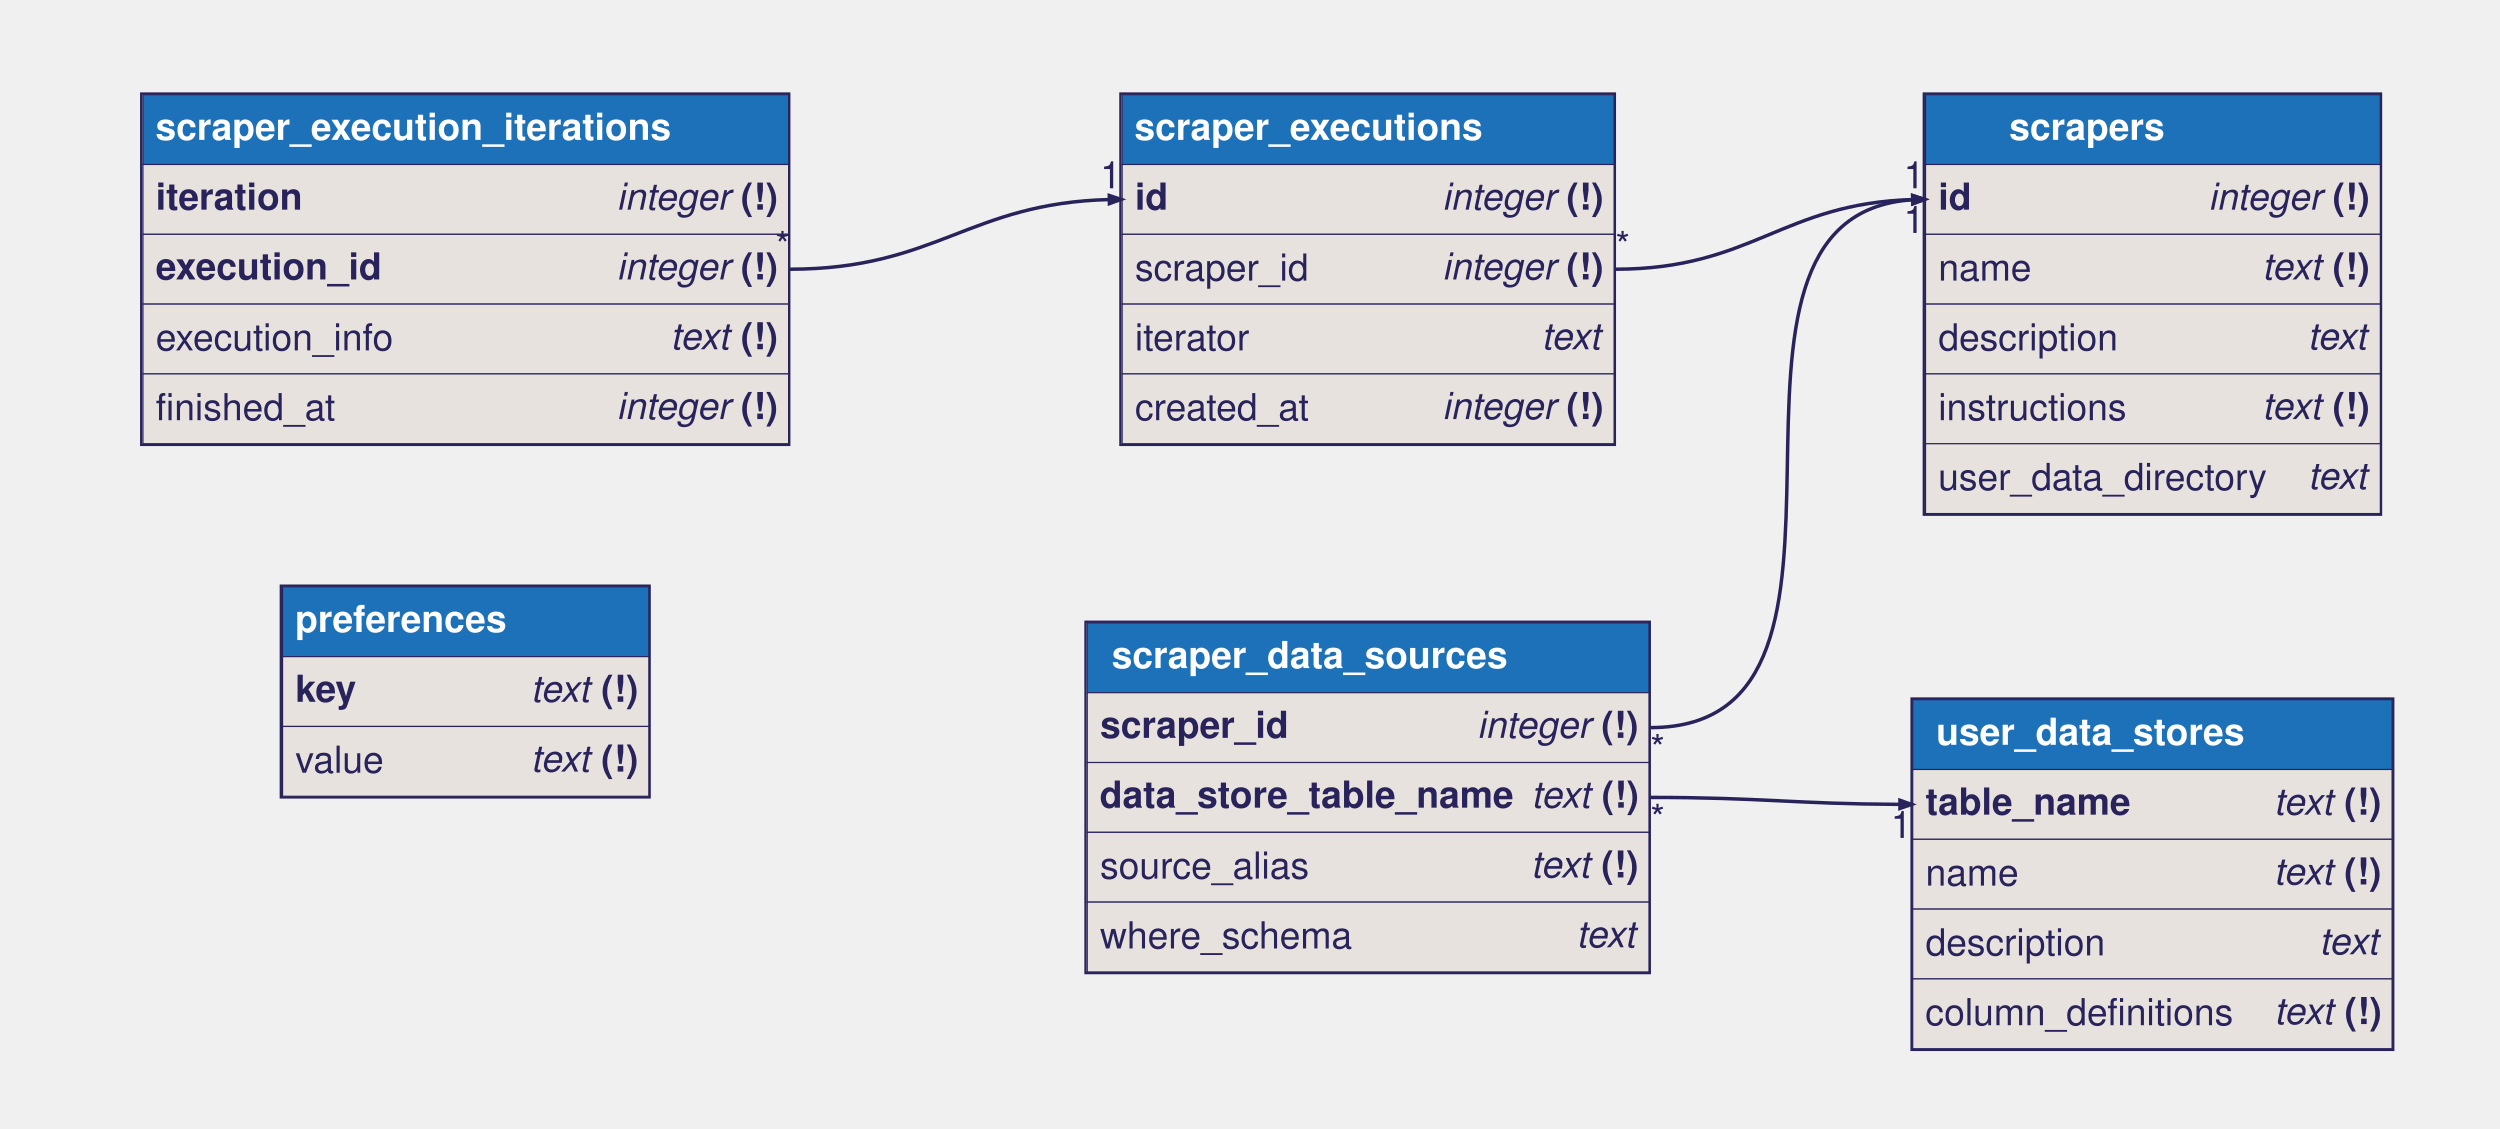
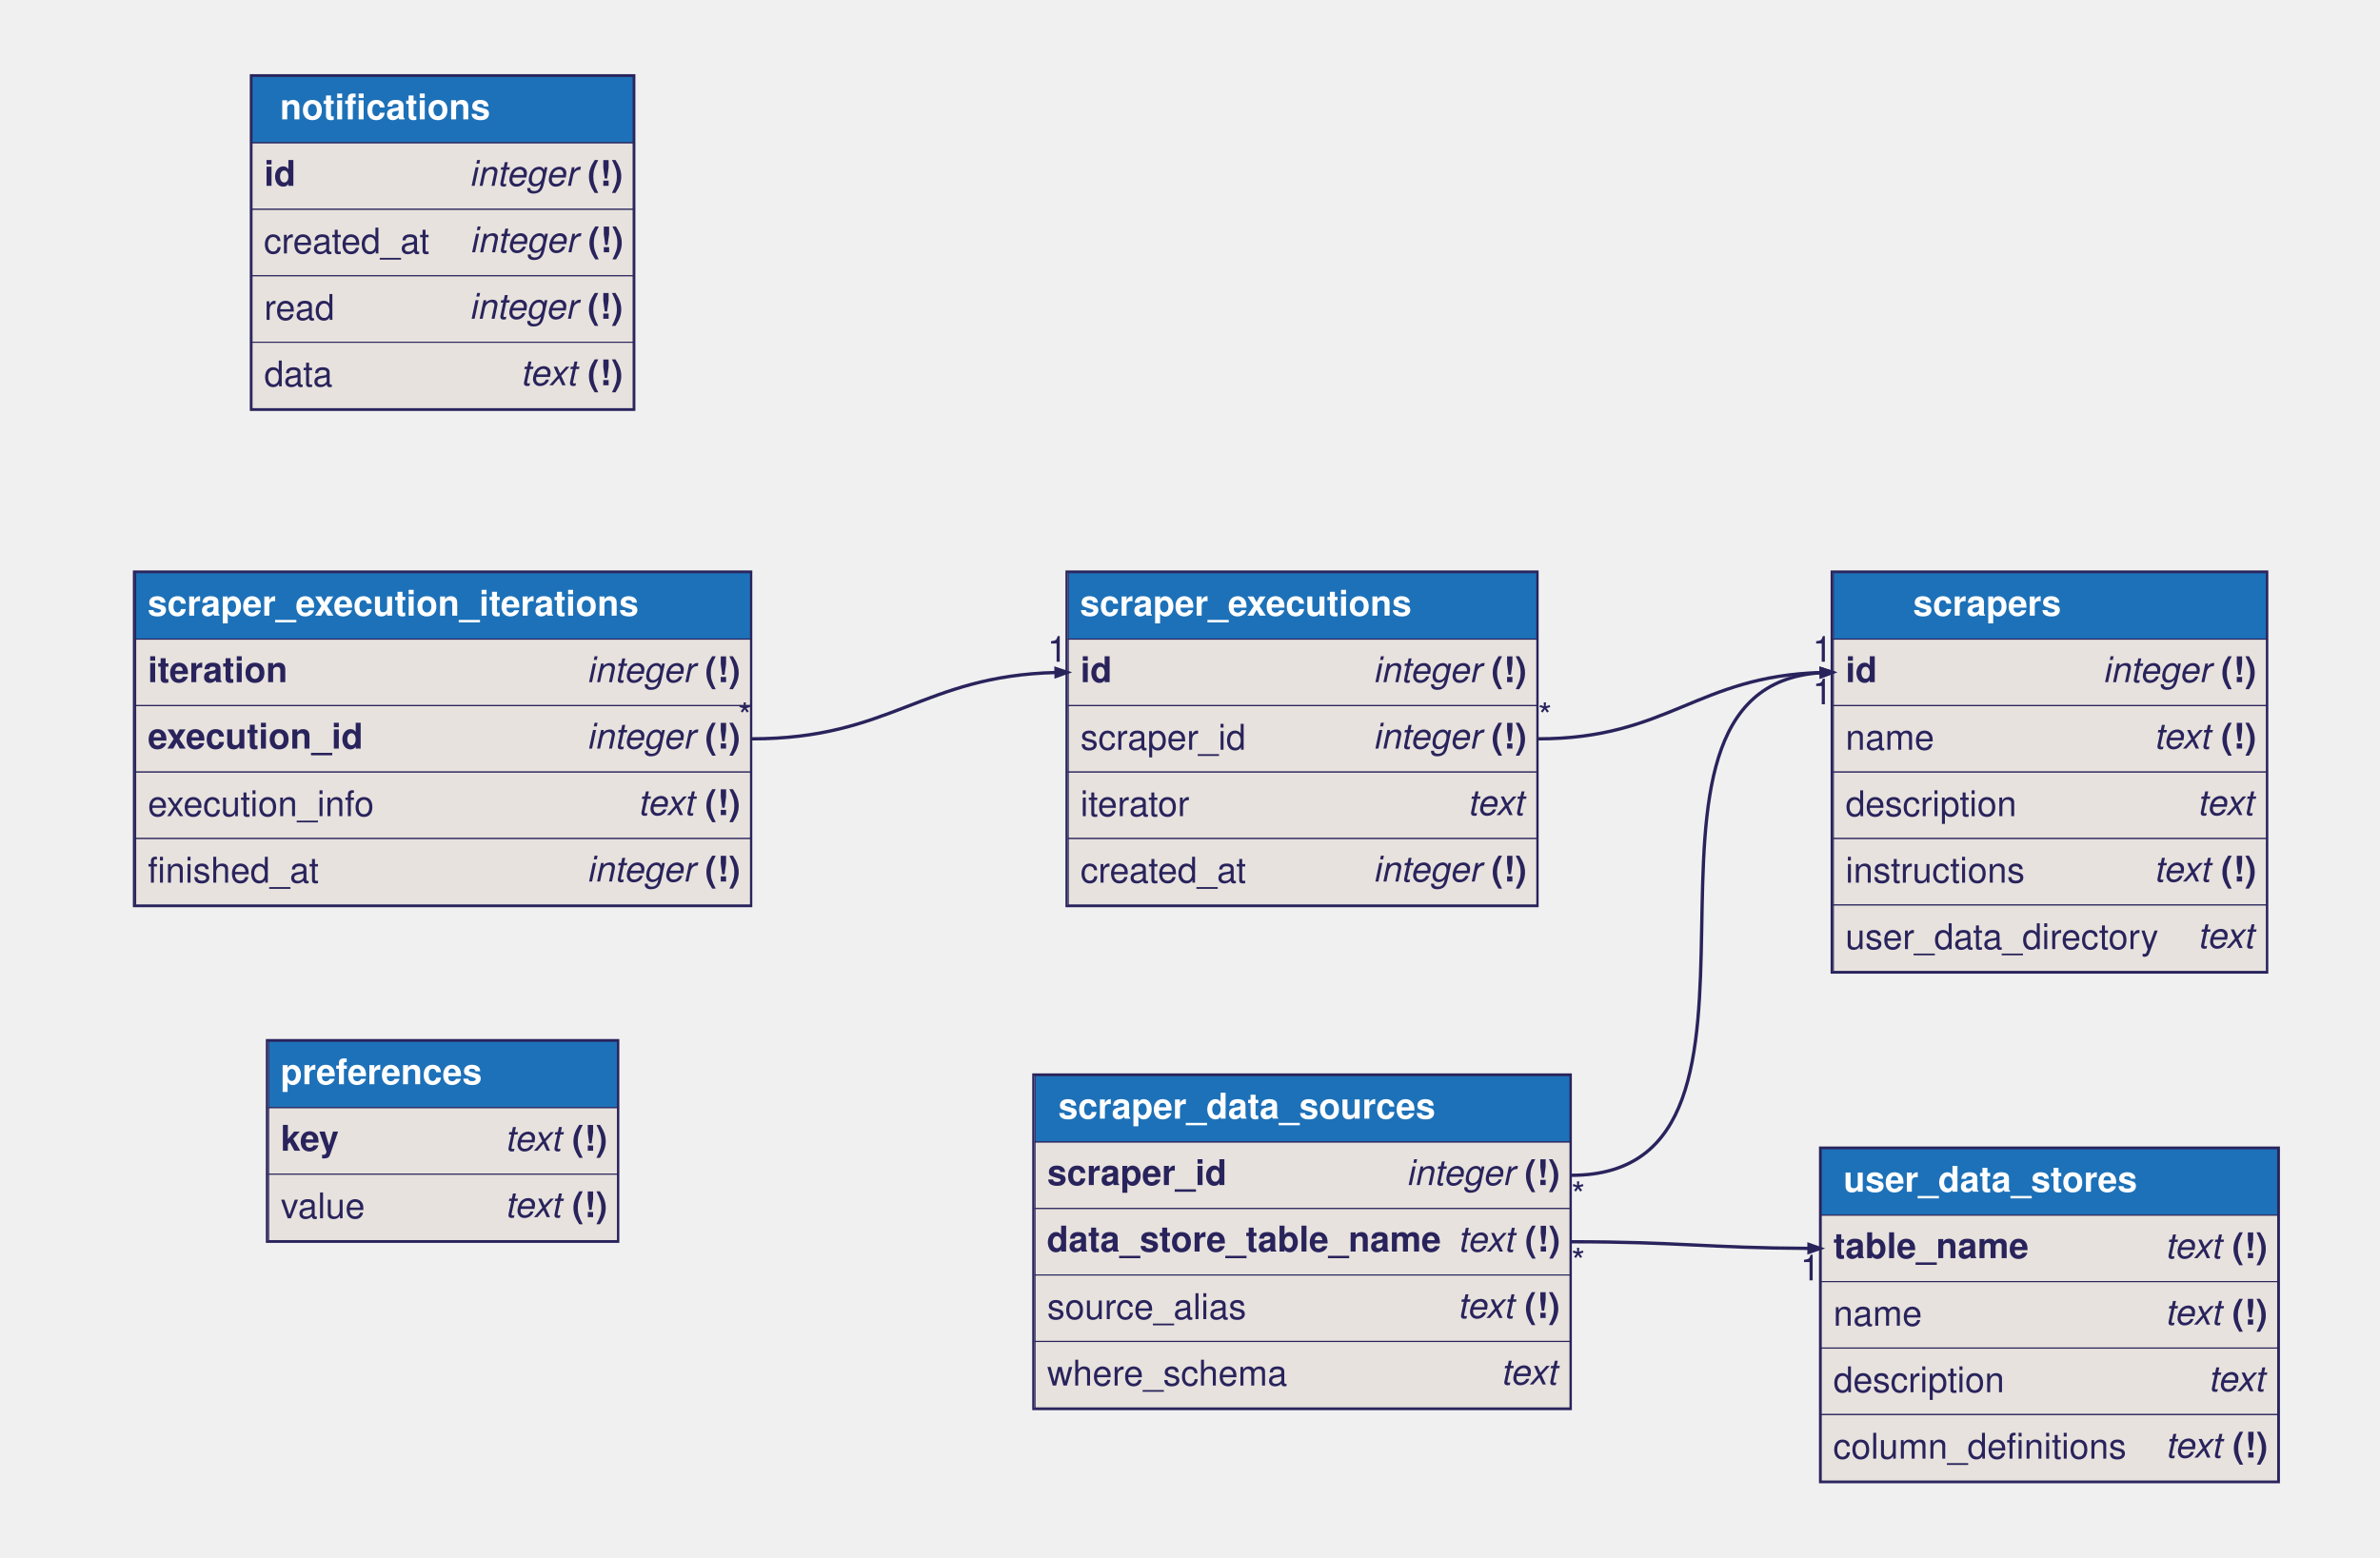
- <svg xmlns="http://www.w3.org/2000/svg" width="2148pt" height="970pt" viewBox="0.00 0.00 2147.58 970.35">
-   <g id="graph0" class="graph" transform="scale(1 1) rotate(0) translate(4 966.35)">
+ <svg xmlns="http://www.w3.org/2000/svg" width="2148pt" height="1406pt" viewBox="0.00 0.00 2147.58 1405.92">
+   <g id="graph0" class="graph" transform="scale(1 1) rotate(0) translate(4 1401.92)">
    <g id="preferences" class="node">
      <ellipse fill="none" stroke="black" stroke-width="0" cx="395.27" cy="-371.96" rx="225.63" ry="130.22" />
      <polygon fill="#1d71b8" stroke="transparent" points="238.27,-401.96 238.27,-461.96 553.27,-461.96 553.27,-401.96 238.27,-401.96" />
      <polygon fill="none" stroke="#29235c" points="238.27,-401.96 238.27,-461.96 553.27,-461.96 553.27,-401.96 238.27,-401.96" />
      <text text-anchor="start" x="249.06" y="-423.16" font-family="Helvetica,sans-Serif" font-weight="bold" font-size="32.00" fill="#ffffff">       preferences       </text>
      <polygon fill="#e7e2dd" stroke="transparent" points="238.27,-341.96 238.27,-401.96 553.27,-401.96 553.27,-341.96 238.27,-341.96" />
      <polygon fill="none" stroke="#29235c" points="238.27,-341.96 238.27,-401.96 553.27,-401.96 553.27,-341.96 238.27,-341.96" />
      <text text-anchor="start" x="249.27" y="-363.16" font-family="Helvetica,sans-Serif" font-weight="bold" font-size="32.00" fill="#29235c">key</text>
      <text text-anchor="start" x="299.06" y="-363.16" font-family="Helvetica,sans-Serif" font-size="32.00" fill="#29235c">    </text>
      <text text-anchor="start" x="451.61" y="-363.16" font-family="Helvetica,sans-Serif" font-style="italic" font-size="32.00" fill="#29235c">text</text>
      <text text-anchor="start" x="503.18" y="-363.16" font-family="Helvetica,sans-Serif" font-size="32.00" fill="#29235c"> </text>
      <text text-anchor="start" x="512.07" y="-363.16" font-family="Helvetica,sans-Serif" font-weight="bold" font-size="32.00" fill="#29235c">(!)</text>
      <polygon fill="#e7e2dd" stroke="transparent" points="238.27,-281.96 238.27,-341.96 553.27,-341.96 553.27,-281.96 238.27,-281.96" />
      <polygon fill="none" stroke="#29235c" points="238.27,-281.96 238.27,-341.96 553.27,-341.96 553.27,-281.96 238.27,-281.96" />
      <text text-anchor="start" x="249.27" y="-302.16" font-family="Helvetica,sans-Serif" font-size="32.00" fill="#29235c">value    </text>
      <text text-anchor="start" x="451.61" y="-303.16" font-family="Helvetica,sans-Serif" font-style="italic" font-size="32.00" fill="#29235c">text</text>
      <text text-anchor="start" x="503.18" y="-303.16" font-family="Helvetica,sans-Serif" font-size="32.00" fill="#29235c"> </text>
      <text text-anchor="start" x="512.07" y="-303.16" font-family="Helvetica,sans-Serif" font-weight="bold" font-size="32.00" fill="#29235c">(!)</text>
      <polygon fill="none" stroke="#29235c" stroke-width="2" points="236.77,-280.96 236.77,-462.96 553.77,-462.96 553.77,-280.96 236.77,-280.96" />
    </g>
    <g id="scraper_data_sources" class="node">
      <ellipse fill="none" stroke="black" stroke-width="0" cx="1170.91" cy="-280.96" rx="344.22" ry="214.92" />
      <polygon fill="#1d71b8" stroke="transparent" points="929.91,-370.96 929.91,-430.96 1412.91,-430.96 1412.91,-370.96 929.91,-370.96" />
      <polygon fill="none" stroke="#29235c" points="929.91,-370.96 929.91,-430.96 1412.91,-430.96 1412.91,-370.96 929.91,-370.96" />
      <text text-anchor="start" x="950.89" y="-392.16" font-family="Helvetica,sans-Serif" font-weight="bold" font-size="32.00" fill="#ffffff">       scraper_data_sources       </text>
      <polygon fill="#e7e2dd" stroke="transparent" points="929.91,-310.96 929.91,-370.96 1412.91,-370.96 1412.91,-310.96 929.91,-310.96" />
      <polygon fill="none" stroke="#29235c" points="929.91,-310.96 929.91,-370.96 1412.91,-370.96 1412.91,-310.96 929.91,-310.96" />
      <text text-anchor="start" x="940.91" y="-332.16" font-family="Helvetica,sans-Serif" font-weight="bold" font-size="32.00" fill="#29235c">scraper_id</text>
      <text text-anchor="start" x="1090.26" y="-332.16" font-family="Helvetica,sans-Serif" font-size="32.00" fill="#29235c">    </text>
      <text text-anchor="start" x="1265.01" y="-332.16" font-family="Helvetica,sans-Serif" font-style="italic" font-size="32.00" fill="#29235c">integer</text>
      <text text-anchor="start" x="1362.82" y="-332.16" font-family="Helvetica,sans-Serif" font-size="32.00" fill="#29235c"> </text>
      <text text-anchor="start" x="1371.71" y="-332.16" font-family="Helvetica,sans-Serif" font-weight="bold" font-size="32.00" fill="#29235c">(!)</text>
      <polygon fill="#e7e2dd" stroke="transparent" points="929.91,-250.96 929.91,-310.96 1412.91,-310.96 1412.91,-250.96 929.91,-250.96" />
      <polygon fill="none" stroke="#29235c" points="929.91,-250.96 929.91,-310.96 1412.91,-310.96 1412.91,-250.96 929.91,-250.96" />
      <text text-anchor="start" x="940.56" y="-272.16" font-family="Helvetica,sans-Serif" font-weight="bold" font-size="32.00" fill="#29235c">data_store_table_name</text>
      <text text-anchor="start" x="1276.68" y="-272.16" font-family="Helvetica,sans-Serif" font-size="32.00" fill="#29235c">    </text>
      <text text-anchor="start" x="1311.57" y="-272.16" font-family="Helvetica,sans-Serif" font-style="italic" font-size="32.00" fill="#29235c">text</text>
      <text text-anchor="start" x="1363.15" y="-272.16" font-family="Helvetica,sans-Serif" font-size="32.00" fill="#29235c"> </text>
      <text text-anchor="start" x="1372.04" y="-272.16" font-family="Helvetica,sans-Serif" font-weight="bold" font-size="32.00" fill="#29235c">(!)</text>
      <polygon fill="#e7e2dd" stroke="transparent" points="929.91,-190.96 929.91,-250.96 1412.91,-250.96 1412.91,-190.96 929.91,-190.96" />
      <polygon fill="none" stroke="#29235c" points="929.91,-190.96 929.91,-250.96 1412.91,-250.96 1412.91,-190.96 929.91,-190.96" />
      <text text-anchor="start" x="940.91" y="-211.16" font-family="Helvetica,sans-Serif" font-size="32.00" fill="#29235c">source_alias    </text>
      <text text-anchor="start" x="1311.24" y="-212.16" font-family="Helvetica,sans-Serif" font-style="italic" font-size="32.00" fill="#29235c">text</text>
      <text text-anchor="start" x="1362.82" y="-212.16" font-family="Helvetica,sans-Serif" font-size="32.00" fill="#29235c"> </text>
      <text text-anchor="start" x="1371.71" y="-212.16" font-family="Helvetica,sans-Serif" font-weight="bold" font-size="32.00" fill="#29235c">(!)</text>
      <polygon fill="#e7e2dd" stroke="transparent" points="929.91,-130.96 929.91,-190.96 1412.91,-190.96 1412.91,-130.96 929.91,-130.96" />
      <polygon fill="none" stroke="#29235c" points="929.91,-130.96 929.91,-190.96 1412.91,-190.96 1412.91,-130.96 929.91,-130.96" />
      <text text-anchor="start" x="940.91" y="-151.16" font-family="Helvetica,sans-Serif" font-size="32.00" fill="#29235c">where_schema    </text>
      <text text-anchor="start" x="1350.33" y="-152.16" font-family="Helvetica,sans-Serif" font-style="italic" font-size="32.00" fill="#29235c">text</text>
      <polygon fill="none" stroke="#29235c" stroke-width="2" points="928.41,-129.96 928.41,-431.96 1413.41,-431.96 1413.41,-129.96 928.41,-129.96" />
    </g>
    <g id="scrapers" class="node">
      <ellipse fill="none" stroke="black" stroke-width="0" cx="1845.42" cy="-704.96" rx="279.11" ry="257.27" />
      <polygon fill="#1d71b8" stroke="transparent" points="1650.42,-824.96 1650.42,-884.96 2041.42,-884.96 2041.42,-824.96 1650.42,-824.96" />
      <polygon fill="none" stroke="#29235c" points="1650.42,-824.96 1650.42,-884.96 2041.42,-884.96 2041.42,-824.96 1650.42,-824.96" />
      <text text-anchor="start" x="1722.34" y="-846.16" font-family="Helvetica,sans-Serif" font-weight="bold" font-size="32.00" fill="#ffffff">       scrapers       </text>
      <polygon fill="#e7e2dd" stroke="transparent" points="1650.42,-764.96 1650.42,-824.96 2041.42,-824.96 2041.42,-764.96 1650.42,-764.96" />
      <polygon fill="none" stroke="#29235c" points="1650.42,-764.96 1650.42,-824.96 2041.42,-824.96 2041.42,-764.96 1650.42,-764.96" />
      <text text-anchor="start" x="1661.42" y="-786.16" font-family="Helvetica,sans-Serif" font-weight="bold" font-size="32.00" fill="#29235c">id</text>
      <text text-anchor="start" x="1686.31" y="-786.16" font-family="Helvetica,sans-Serif" font-size="32.00" fill="#29235c">    </text>
      <text text-anchor="start" x="1893.53" y="-786.16" font-family="Helvetica,sans-Serif" font-style="italic" font-size="32.00" fill="#29235c">integer</text>
      <text text-anchor="start" x="1991.33" y="-786.16" font-family="Helvetica,sans-Serif" font-size="32.00" fill="#29235c"> </text>
      <text text-anchor="start" x="2000.23" y="-786.16" font-family="Helvetica,sans-Serif" font-weight="bold" font-size="32.00" fill="#29235c">(!)</text>
      <polygon fill="#e7e2dd" stroke="transparent" points="1650.42,-704.96 1650.42,-764.96 2041.42,-764.96 2041.42,-704.96 1650.42,-704.96" />
      <polygon fill="none" stroke="#29235c" points="1650.42,-704.96 1650.42,-764.96 2041.42,-764.96 2041.42,-704.96 1650.42,-704.96" />
      <text text-anchor="start" x="1661.42" y="-725.16" font-family="Helvetica,sans-Serif" font-size="32.00" fill="#29235c">name    </text>
      <text text-anchor="start" x="1939.76" y="-726.16" font-family="Helvetica,sans-Serif" font-style="italic" font-size="32.00" fill="#29235c">text</text>
      <text text-anchor="start" x="1991.33" y="-726.16" font-family="Helvetica,sans-Serif" font-size="32.00" fill="#29235c"> </text>
      <text text-anchor="start" x="2000.23" y="-726.16" font-family="Helvetica,sans-Serif" font-weight="bold" font-size="32.00" fill="#29235c">(!)</text>
      <polygon fill="#e7e2dd" stroke="transparent" points="1650.42,-644.96 1650.42,-704.96 2041.42,-704.96 2041.42,-644.96 1650.42,-644.96" />
      <polygon fill="none" stroke="#29235c" points="1650.42,-644.96 1650.42,-704.96 2041.42,-704.96 2041.42,-644.96 1650.42,-644.96" />
      <text text-anchor="start" x="1661.42" y="-665.16" font-family="Helvetica,sans-Serif" font-size="32.00" fill="#29235c">description    </text>
      <text text-anchor="start" x="1978.85" y="-666.16" font-family="Helvetica,sans-Serif" font-style="italic" font-size="32.00" fill="#29235c">text</text>
      <polygon fill="#e7e2dd" stroke="transparent" points="1650.42,-584.96 1650.42,-644.96 2041.42,-644.96 2041.42,-584.96 1650.42,-584.96" />
      <polygon fill="none" stroke="#29235c" points="1650.42,-584.96 1650.42,-644.96 2041.42,-644.96 2041.42,-584.96 1650.42,-584.96" />
      <text text-anchor="start" x="1661.42" y="-605.16" font-family="Helvetica,sans-Serif" font-size="32.00" fill="#29235c">instructions    </text>
      <text text-anchor="start" x="1939.76" y="-606.16" font-family="Helvetica,sans-Serif" font-style="italic" font-size="32.00" fill="#29235c">text</text>
      <text text-anchor="start" x="1991.33" y="-606.16" font-family="Helvetica,sans-Serif" font-size="32.00" fill="#29235c"> </text>
      <text text-anchor="start" x="2000.23" y="-606.16" font-family="Helvetica,sans-Serif" font-weight="bold" font-size="32.00" fill="#29235c">(!)</text>
      <polygon fill="#e7e2dd" stroke="transparent" points="1650.42,-524.96 1650.42,-584.96 2041.42,-584.96 2041.42,-524.96 1650.42,-524.96" />
      <polygon fill="none" stroke="#29235c" points="1650.42,-524.96 1650.42,-584.96 2041.42,-584.96 2041.42,-524.96 1650.42,-524.96" />
      <text text-anchor="start" x="1661.27" y="-545.16" font-family="Helvetica,sans-Serif" font-size="32.00" fill="#29235c">user_data_directory    </text>
      <text text-anchor="start" x="1979.14" y="-546.16" font-family="Helvetica,sans-Serif" font-style="italic" font-size="32.00" fill="#29235c">text</text>
      <polygon fill="none" stroke="#29235c" stroke-width="2" points="1648.92,-523.96 1648.92,-885.96 2041.92,-885.96 2041.92,-523.96 1648.92,-523.96" />
    </g>
    <g id="edge2" class="edge">
      <path fill="none" stroke="#29235c" stroke-width="3" d="M1413.91,-340.96C1637.78,-340.96 1428.64,-781.32 1639.41,-794.65" />
      <polygon fill="#29235c" stroke="#29235c" stroke-width="3" points="1639.32,-798.15 1649.42,-794.96 1639.54,-791.15 1639.32,-798.15" />
      <text text-anchor="middle" x="1640.53" y="-804.56" font-family="Helvetica,sans-Serif" font-size="32.00" fill="#29235c">1</text>
      <text text-anchor="middle" x="1420.13" y="-312.16" font-family="Helvetica,sans-Serif" font-size="32.00" fill="#29235c">*</text>
    </g>
    <g id="user_data_stores" class="node">
      <ellipse fill="none" stroke="black" stroke-width="0" cx="1845.42" cy="-214.96" rx="294.31" ry="214.92" />
      <polygon fill="#1d71b8" stroke="transparent" points="1639.42,-304.96 1639.42,-364.96 2051.42,-364.96 2051.42,-304.96 1639.42,-304.96" />
      <polygon fill="none" stroke="#29235c" points="1639.42,-304.96 1639.42,-364.96 2051.42,-364.96 2051.42,-304.96 1639.42,-304.96" />
      <text text-anchor="start" x="1659.58" y="-326.16" font-family="Helvetica,sans-Serif" font-weight="bold" font-size="32.00" fill="#ffffff">       user_data_stores       </text>
      <polygon fill="#e7e2dd" stroke="transparent" points="1639.42,-244.96 1639.42,-304.96 2051.42,-304.96 2051.42,-244.96 1639.42,-244.96" />
      <polygon fill="none" stroke="#29235c" points="1639.42,-244.96 1639.42,-304.96 2051.42,-304.96 2051.42,-244.96 1639.42,-244.96" />
      <text text-anchor="start" x="1650.42" y="-266.16" font-family="Helvetica,sans-Serif" font-weight="bold" font-size="32.00" fill="#29235c">table_name</text>
      <text text-anchor="start" x="1817.59" y="-266.16" font-family="Helvetica,sans-Serif" font-size="32.00" fill="#29235c">    </text>
      <text text-anchor="start" x="1949.76" y="-266.16" font-family="Helvetica,sans-Serif" font-style="italic" font-size="32.00" fill="#29235c">text</text>
      <text text-anchor="start" x="2001.33" y="-266.16" font-family="Helvetica,sans-Serif" font-size="32.00" fill="#29235c"> </text>
      <text text-anchor="start" x="2010.23" y="-266.16" font-family="Helvetica,sans-Serif" font-weight="bold" font-size="32.00" fill="#29235c">(!)</text>
      <polygon fill="#e7e2dd" stroke="transparent" points="1639.42,-184.96 1639.42,-244.96 2051.42,-244.96 2051.42,-184.96 1639.42,-184.96" />
      <polygon fill="none" stroke="#29235c" points="1639.42,-184.96 1639.42,-244.96 2051.42,-244.96 2051.42,-184.96 1639.42,-184.96" />
      <text text-anchor="start" x="1650.42" y="-205.16" font-family="Helvetica,sans-Serif" font-size="32.00" fill="#29235c">name    </text>
      <text text-anchor="start" x="1949.76" y="-206.16" font-family="Helvetica,sans-Serif" font-style="italic" font-size="32.00" fill="#29235c">text</text>
      <text text-anchor="start" x="2001.33" y="-206.16" font-family="Helvetica,sans-Serif" font-size="32.00" fill="#29235c"> </text>
      <text text-anchor="start" x="2010.23" y="-206.16" font-family="Helvetica,sans-Serif" font-weight="bold" font-size="32.00" fill="#29235c">(!)</text>
      <polygon fill="#e7e2dd" stroke="transparent" points="1639.42,-124.96 1639.42,-184.96 2051.42,-184.96 2051.42,-124.96 1639.42,-124.96" />
      <polygon fill="none" stroke="#29235c" points="1639.42,-124.96 1639.42,-184.96 2051.42,-184.96 2051.42,-124.96 1639.42,-124.96" />
      <text text-anchor="start" x="1650.42" y="-145.16" font-family="Helvetica,sans-Serif" font-size="32.00" fill="#29235c">description    </text>
      <text text-anchor="start" x="1988.85" y="-146.16" font-family="Helvetica,sans-Serif" font-style="italic" font-size="32.00" fill="#29235c">text</text>
      <polygon fill="#e7e2dd" stroke="transparent" points="1639.42,-64.96 1639.42,-124.96 2051.42,-124.96 2051.42,-64.96 1639.42,-64.96" />
      <polygon fill="none" stroke="#29235c" points="1639.42,-64.96 1639.42,-124.96 2051.42,-124.96 2051.42,-64.96 1639.42,-64.96" />
      <text text-anchor="start" x="1650.17" y="-85.16" font-family="Helvetica,sans-Serif" font-size="32.00" fill="#29235c">column_definitions    </text>
      <text text-anchor="start" x="1950.09" y="-86.16" font-family="Helvetica,sans-Serif" font-style="italic" font-size="32.00" fill="#29235c">text</text>
      <text text-anchor="start" x="2001.67" y="-86.16" font-family="Helvetica,sans-Serif" font-size="32.00" fill="#29235c"> </text>
      <text text-anchor="start" x="2010.56" y="-86.16" font-family="Helvetica,sans-Serif" font-weight="bold" font-size="32.00" fill="#29235c">(!)</text>
      <polygon fill="none" stroke="#29235c" stroke-width="2" points="1638.42,-63.96 1638.42,-365.96 2052.42,-365.96 2052.42,-63.96 1638.42,-63.96" />
    </g>
    <g id="edge4" class="edge">
      <path fill="none" stroke="#29235c" stroke-width="3" d="M1413.91,-280.96C1510.22,-280.96 1536.76,-275.37 1628.17,-274.98" />
      <polygon fill="#29235c" stroke="#29235c" stroke-width="3" points="1628.43,-278.48 1638.42,-274.96 1628.42,-271.48 1628.43,-278.48" />
      <text text-anchor="middle" x="1629.53" y="-246.16" font-family="Helvetica,sans-Serif" font-size="32.00" fill="#29235c">1</text>
      <text text-anchor="middle" x="1420.13" y="-252.16" font-family="Helvetica,sans-Serif" font-size="32.00" fill="#29235c">*</text>
    </g>
    <g id="scraper_execution_iterations" class="node">
      <ellipse fill="none" stroke="black" stroke-width="0" cx="395.27" cy="-734.96" rx="395.05" ry="214.92" />
      <polygon fill="#1d71b8" stroke="transparent" points="118.27,-824.96 118.27,-884.96 673.27,-884.96 673.27,-824.96 118.27,-824.96" />
      <polygon fill="none" stroke="#29235c" points="118.27,-824.96 118.27,-884.96 673.27,-884.96 673.27,-824.96 118.27,-824.96" />
      <text text-anchor="start" x="129.03" y="-846.16" font-family="Helvetica,sans-Serif" font-weight="bold" font-size="32.00" fill="#ffffff">       scraper_execution_iterations       </text>
      <polygon fill="#e7e2dd" stroke="transparent" points="118.27,-764.96 118.27,-824.96 673.27,-824.96 673.27,-764.96 118.27,-764.96" />
      <polygon fill="none" stroke="#29235c" points="118.27,-764.96 118.27,-824.96 673.27,-824.96 673.27,-764.96 118.27,-764.96" />
      <text text-anchor="start" x="129.27" y="-786.16" font-family="Helvetica,sans-Serif" font-weight="bold" font-size="32.00" fill="#29235c">iteration</text>
      <text text-anchor="start" x="243.07" y="-786.16" font-family="Helvetica,sans-Serif" font-size="32.00" fill="#29235c">    </text>
      <text text-anchor="start" x="525.38" y="-786.16" font-family="Helvetica,sans-Serif" font-style="italic" font-size="32.00" fill="#29235c">integer</text>
      <text text-anchor="start" x="623.18" y="-786.16" font-family="Helvetica,sans-Serif" font-size="32.00" fill="#29235c"> </text>
      <text text-anchor="start" x="632.07" y="-786.16" font-family="Helvetica,sans-Serif" font-weight="bold" font-size="32.00" fill="#29235c">(!)</text>
      <polygon fill="#e7e2dd" stroke="transparent" points="118.27,-704.96 118.27,-764.96 673.27,-764.96 673.27,-704.96 118.27,-704.96" />
      <polygon fill="none" stroke="#29235c" points="118.27,-704.96 118.27,-764.96 673.27,-764.96 673.27,-704.96 118.27,-704.96" />
      <text text-anchor="start" x="129.27" y="-726.16" font-family="Helvetica,sans-Serif" font-weight="bold" font-size="32.00" fill="#29235c">execution_id</text>
      <text text-anchor="start" x="308.89" y="-726.16" font-family="Helvetica,sans-Serif" font-size="32.00" fill="#29235c">    </text>
      <text text-anchor="start" x="525.38" y="-726.16" font-family="Helvetica,sans-Serif" font-style="italic" font-size="32.00" fill="#29235c">integer</text>
      <text text-anchor="start" x="623.18" y="-726.16" font-family="Helvetica,sans-Serif" font-size="32.00" fill="#29235c"> </text>
      <text text-anchor="start" x="632.07" y="-726.16" font-family="Helvetica,sans-Serif" font-weight="bold" font-size="32.00" fill="#29235c">(!)</text>
      <polygon fill="#e7e2dd" stroke="transparent" points="118.27,-644.96 118.27,-704.96 673.27,-704.96 673.27,-644.96 118.27,-644.96" />
      <polygon fill="none" stroke="#29235c" points="118.27,-644.96 118.27,-704.96 673.27,-704.96 673.27,-644.96 118.27,-644.96" />
      <text text-anchor="start" x="129.27" y="-665.16" font-family="Helvetica,sans-Serif" font-size="32.00" fill="#29235c">execution_info    </text>
      <text text-anchor="start" x="571.61" y="-666.16" font-family="Helvetica,sans-Serif" font-style="italic" font-size="32.00" fill="#29235c">text</text>
      <text text-anchor="start" x="623.18" y="-666.16" font-family="Helvetica,sans-Serif" font-size="32.00" fill="#29235c"> </text>
      <text text-anchor="start" x="632.07" y="-666.16" font-family="Helvetica,sans-Serif" font-weight="bold" font-size="32.00" fill="#29235c">(!)</text>
      <polygon fill="#e7e2dd" stroke="transparent" points="118.27,-584.96 118.27,-644.96 673.27,-644.96 673.27,-584.96 118.27,-584.96" />
      <polygon fill="none" stroke="#29235c" points="118.27,-584.96 118.27,-644.96 673.27,-644.96 673.27,-584.96 118.27,-584.96" />
      <text text-anchor="start" x="129.27" y="-605.16" font-family="Helvetica,sans-Serif" font-size="32.00" fill="#29235c">finished_at    </text>
      <text text-anchor="start" x="525.38" y="-606.16" font-family="Helvetica,sans-Serif" font-style="italic" font-size="32.00" fill="#29235c">integer</text>
      <text text-anchor="start" x="623.18" y="-606.16" font-family="Helvetica,sans-Serif" font-size="32.00" fill="#29235c"> </text>
      <text text-anchor="start" x="632.07" y="-606.16" font-family="Helvetica,sans-Serif" font-weight="bold" font-size="32.00" fill="#29235c">(!)</text>
      <polygon fill="none" stroke="#29235c" stroke-width="2" points="116.77,-583.96 116.77,-885.96 673.77,-885.96 673.77,-583.96 116.77,-583.96" />
    </g>
    <g id="scraper_executions" class="node">
      <ellipse fill="none" stroke="black" stroke-width="0" cx="1170.91" cy="-734.96" rx="301.87" ry="214.92" />
      <polygon fill="#1d71b8" stroke="transparent" points="959.91,-824.96 959.91,-884.96 1382.91,-884.96 1382.91,-824.96 959.91,-824.96" />
      <polygon fill="none" stroke="#29235c" points="959.91,-824.96 959.91,-884.96 1382.91,-884.96 1382.91,-824.96 959.91,-824.96" />
      <text text-anchor="start" x="970.46" y="-846.16" font-family="Helvetica,sans-Serif" font-weight="bold" font-size="32.00" fill="#ffffff">       scraper_executions       </text>
      <polygon fill="#e7e2dd" stroke="transparent" points="959.91,-764.96 959.91,-824.96 1382.91,-824.96 1382.91,-764.96 959.91,-764.96" />
      <polygon fill="none" stroke="#29235c" points="959.91,-764.96 959.91,-824.96 1382.91,-824.96 1382.91,-764.96 959.91,-764.96" />
      <text text-anchor="start" x="970.91" y="-786.16" font-family="Helvetica,sans-Serif" font-weight="bold" font-size="32.00" fill="#29235c">id</text>
      <text text-anchor="start" x="995.8" y="-786.16" font-family="Helvetica,sans-Serif" font-size="32.00" fill="#29235c">    </text>
      <text text-anchor="start" x="1235.01" y="-786.16" font-family="Helvetica,sans-Serif" font-style="italic" font-size="32.00" fill="#29235c">integer</text>
      <text text-anchor="start" x="1332.82" y="-786.16" font-family="Helvetica,sans-Serif" font-size="32.00" fill="#29235c"> </text>
      <text text-anchor="start" x="1341.71" y="-786.16" font-family="Helvetica,sans-Serif" font-weight="bold" font-size="32.00" fill="#29235c">(!)</text>
      <polygon fill="#e7e2dd" stroke="transparent" points="959.91,-704.96 959.91,-764.96 1382.91,-764.96 1382.91,-704.96 959.91,-704.96" />
      <polygon fill="none" stroke="#29235c" points="959.91,-704.96 959.91,-764.96 1382.91,-764.96 1382.91,-704.96 959.91,-704.96" />
      <text text-anchor="start" x="970.91" y="-725.16" font-family="Helvetica,sans-Serif" font-size="32.00" fill="#29235c">scraper_id    </text>
      <text text-anchor="start" x="1235.01" y="-726.16" font-family="Helvetica,sans-Serif" font-style="italic" font-size="32.00" fill="#29235c">integer</text>
      <text text-anchor="start" x="1332.82" y="-726.16" font-family="Helvetica,sans-Serif" font-size="32.00" fill="#29235c"> </text>
      <text text-anchor="start" x="1341.71" y="-726.16" font-family="Helvetica,sans-Serif" font-weight="bold" font-size="32.00" fill="#29235c">(!)</text>
      <polygon fill="#e7e2dd" stroke="transparent" points="959.91,-644.96 959.91,-704.96 1382.91,-704.96 1382.91,-644.96 959.91,-644.96" />
      <polygon fill="none" stroke="#29235c" points="959.91,-644.96 959.91,-704.96 1382.91,-704.96 1382.91,-644.96 959.91,-644.96" />
      <text text-anchor="start" x="970.91" y="-665.16" font-family="Helvetica,sans-Serif" font-size="32.00" fill="#29235c">iterator    </text>
      <text text-anchor="start" x="1320.33" y="-666.16" font-family="Helvetica,sans-Serif" font-style="italic" font-size="32.00" fill="#29235c">text</text>
      <polygon fill="#e7e2dd" stroke="transparent" points="959.91,-584.96 959.91,-644.96 1382.91,-644.96 1382.91,-584.96 959.91,-584.96" />
      <polygon fill="none" stroke="#29235c" points="959.91,-584.96 959.91,-644.96 1382.91,-644.96 1382.91,-584.96 959.91,-584.96" />
      <text text-anchor="start" x="970.91" y="-605.16" font-family="Helvetica,sans-Serif" font-size="32.00" fill="#29235c">created_at    </text>
      <text text-anchor="start" x="1235.01" y="-606.16" font-family="Helvetica,sans-Serif" font-style="italic" font-size="32.00" fill="#29235c">integer</text>
      <text text-anchor="start" x="1332.82" y="-606.16" font-family="Helvetica,sans-Serif" font-size="32.00" fill="#29235c"> </text>
      <text text-anchor="start" x="1341.71" y="-606.16" font-family="Helvetica,sans-Serif" font-weight="bold" font-size="32.00" fill="#29235c">(!)</text>
      <polygon fill="none" stroke="#29235c" stroke-width="2" points="958.41,-583.96 958.41,-885.96 1383.41,-885.96 1383.41,-583.96 958.41,-583.96" />
    </g>
    <g id="edge6" class="edge">
      <path fill="none" stroke="#29235c" stroke-width="3" d="M674.27,-734.96C800.15,-734.96 828.18,-791.84 948.89,-794.84" />
      <polygon fill="#29235c" stroke="#29235c" stroke-width="3" points="948.86,-798.34 958.91,-794.96 948.95,-791.34 948.86,-798.34" />
      <text text-anchor="middle" x="950.01" y="-804.56" font-family="Helvetica,sans-Serif" font-size="32.00" fill="#29235c">1</text>
      <text text-anchor="middle" x="668.05" y="-744.56" font-family="Helvetica,sans-Serif" font-size="32.00" fill="#29235c">*</text>
    </g>
    <g id="edge8" class="edge">
      <path fill="none" stroke="#29235c" stroke-width="3" d="M1383.91,-734.96C1501.46,-734.96 1527.03,-791.61 1639.37,-794.82" />
      <polygon fill="#29235c" stroke="#29235c" stroke-width="3" points="1639.38,-798.32 1649.42,-794.96 1639.47,-791.32 1639.38,-798.32" />
      <text text-anchor="middle" x="1640.53" y="-766.16" font-family="Helvetica,sans-Serif" font-size="32.00" fill="#29235c">1</text>
      <text text-anchor="middle" x="1390.13" y="-744.56" font-family="Helvetica,sans-Serif" font-size="32.00" fill="#29235c">*</text>
    </g>
+     <g id="notifications" class="node">
+       <ellipse fill="none" stroke="black" stroke-width="0" cx="395.27" cy="-1182.96" rx="246.15" ry="214.92" />
+       <polygon fill="#1d71b8" stroke="transparent" points="223.27,-1272.96 223.27,-1332.96 567.27,-1332.96 567.27,-1272.96 223.27,-1272.96" />
+       <polygon fill="none" stroke="#29235c" points="223.27,-1272.96 223.27,-1332.96 567.27,-1332.96 567.27,-1272.96 223.27,-1272.96" />
+       <text text-anchor="start" x="248.56" y="-1294.16" font-family="Helvetica,sans-Serif" font-weight="bold" font-size="32.00" fill="#ffffff">       notifications       </text>
+       <polygon fill="#e7e2dd" stroke="transparent" points="223.27,-1212.96 223.27,-1272.96 567.27,-1272.96 567.27,-1212.96 223.27,-1212.96" />
+       <polygon fill="none" stroke="#29235c" points="223.27,-1212.96 223.27,-1272.96 567.27,-1272.96 567.27,-1212.96 223.27,-1212.96" />
+       <text text-anchor="start" x="234.27" y="-1234.16" font-family="Helvetica,sans-Serif" font-weight="bold" font-size="32.00" fill="#29235c">id</text>
+       <text text-anchor="start" x="259.16" y="-1234.16" font-family="Helvetica,sans-Serif" font-size="32.00" fill="#29235c">    </text>
+       <text text-anchor="start" x="419.38" y="-1234.16" font-family="Helvetica,sans-Serif" font-style="italic" font-size="32.00" fill="#29235c">integer</text>
+       <text text-anchor="start" x="517.18" y="-1234.16" font-family="Helvetica,sans-Serif" font-size="32.00" fill="#29235c"> </text>
+       <text text-anchor="start" x="526.07" y="-1234.16" font-family="Helvetica,sans-Serif" font-weight="bold" font-size="32.00" fill="#29235c">(!)</text>
+       <polygon fill="#e7e2dd" stroke="transparent" points="223.27,-1152.96 223.27,-1212.96 567.27,-1212.96 567.27,-1152.96 223.27,-1152.96" />
+       <polygon fill="none" stroke="#29235c" points="223.27,-1152.96 223.27,-1212.96 567.27,-1212.96 567.27,-1152.96 223.27,-1152.96" />
+       <text text-anchor="start" x="233.9" y="-1173.16" font-family="Helvetica,sans-Serif" font-size="32.00" fill="#29235c">created_at    </text>
+       <text text-anchor="start" x="419.83" y="-1174.16" font-family="Helvetica,sans-Serif" font-style="italic" font-size="32.00" fill="#29235c">integer</text>
+       <text text-anchor="start" x="517.63" y="-1174.16" font-family="Helvetica,sans-Serif" font-size="32.00" fill="#29235c"> </text>
+       <text text-anchor="start" x="526.52" y="-1174.16" font-family="Helvetica,sans-Serif" font-weight="bold" font-size="32.00" fill="#29235c">(!)</text>
+       <polygon fill="#e7e2dd" stroke="transparent" points="223.27,-1092.96 223.27,-1152.96 567.27,-1152.96 567.27,-1092.96 223.27,-1092.96" />
+       <polygon fill="none" stroke="#29235c" points="223.27,-1092.96 223.27,-1152.96 567.27,-1152.96 567.27,-1092.96 223.27,-1092.96" />
+       <text text-anchor="start" x="234.27" y="-1113.16" font-family="Helvetica,sans-Serif" font-size="32.00" fill="#29235c">read    </text>
+       <text text-anchor="start" x="419.38" y="-1114.16" font-family="Helvetica,sans-Serif" font-style="italic" font-size="32.00" fill="#29235c">integer</text>
+       <text text-anchor="start" x="517.18" y="-1114.16" font-family="Helvetica,sans-Serif" font-size="32.00" fill="#29235c"> </text>
+       <text text-anchor="start" x="526.07" y="-1114.16" font-family="Helvetica,sans-Serif" font-weight="bold" font-size="32.00" fill="#29235c">(!)</text>
+       <polygon fill="#e7e2dd" stroke="transparent" points="223.27,-1032.96 223.27,-1092.96 567.27,-1092.96 567.27,-1032.96 223.27,-1032.96" />
+       <polygon fill="none" stroke="#29235c" points="223.27,-1032.96 223.27,-1092.96 567.27,-1092.96 567.27,-1032.96 223.27,-1032.96" />
+       <text text-anchor="start" x="234.27" y="-1053.16" font-family="Helvetica,sans-Serif" font-size="32.00" fill="#29235c">data    </text>
+       <text text-anchor="start" x="465.61" y="-1054.16" font-family="Helvetica,sans-Serif" font-style="italic" font-size="32.00" fill="#29235c">text</text>
+       <text text-anchor="start" x="517.18" y="-1054.16" font-family="Helvetica,sans-Serif" font-size="32.00" fill="#29235c"> </text>
+       <text text-anchor="start" x="526.07" y="-1054.16" font-family="Helvetica,sans-Serif" font-weight="bold" font-size="32.00" fill="#29235c">(!)</text>
+       <polygon fill="none" stroke="#29235c" stroke-width="2" points="222.27,-1031.96 222.27,-1333.96 568.27,-1333.96 568.27,-1031.96 222.27,-1031.96" />
+     </g>
  </g>
</svg>
